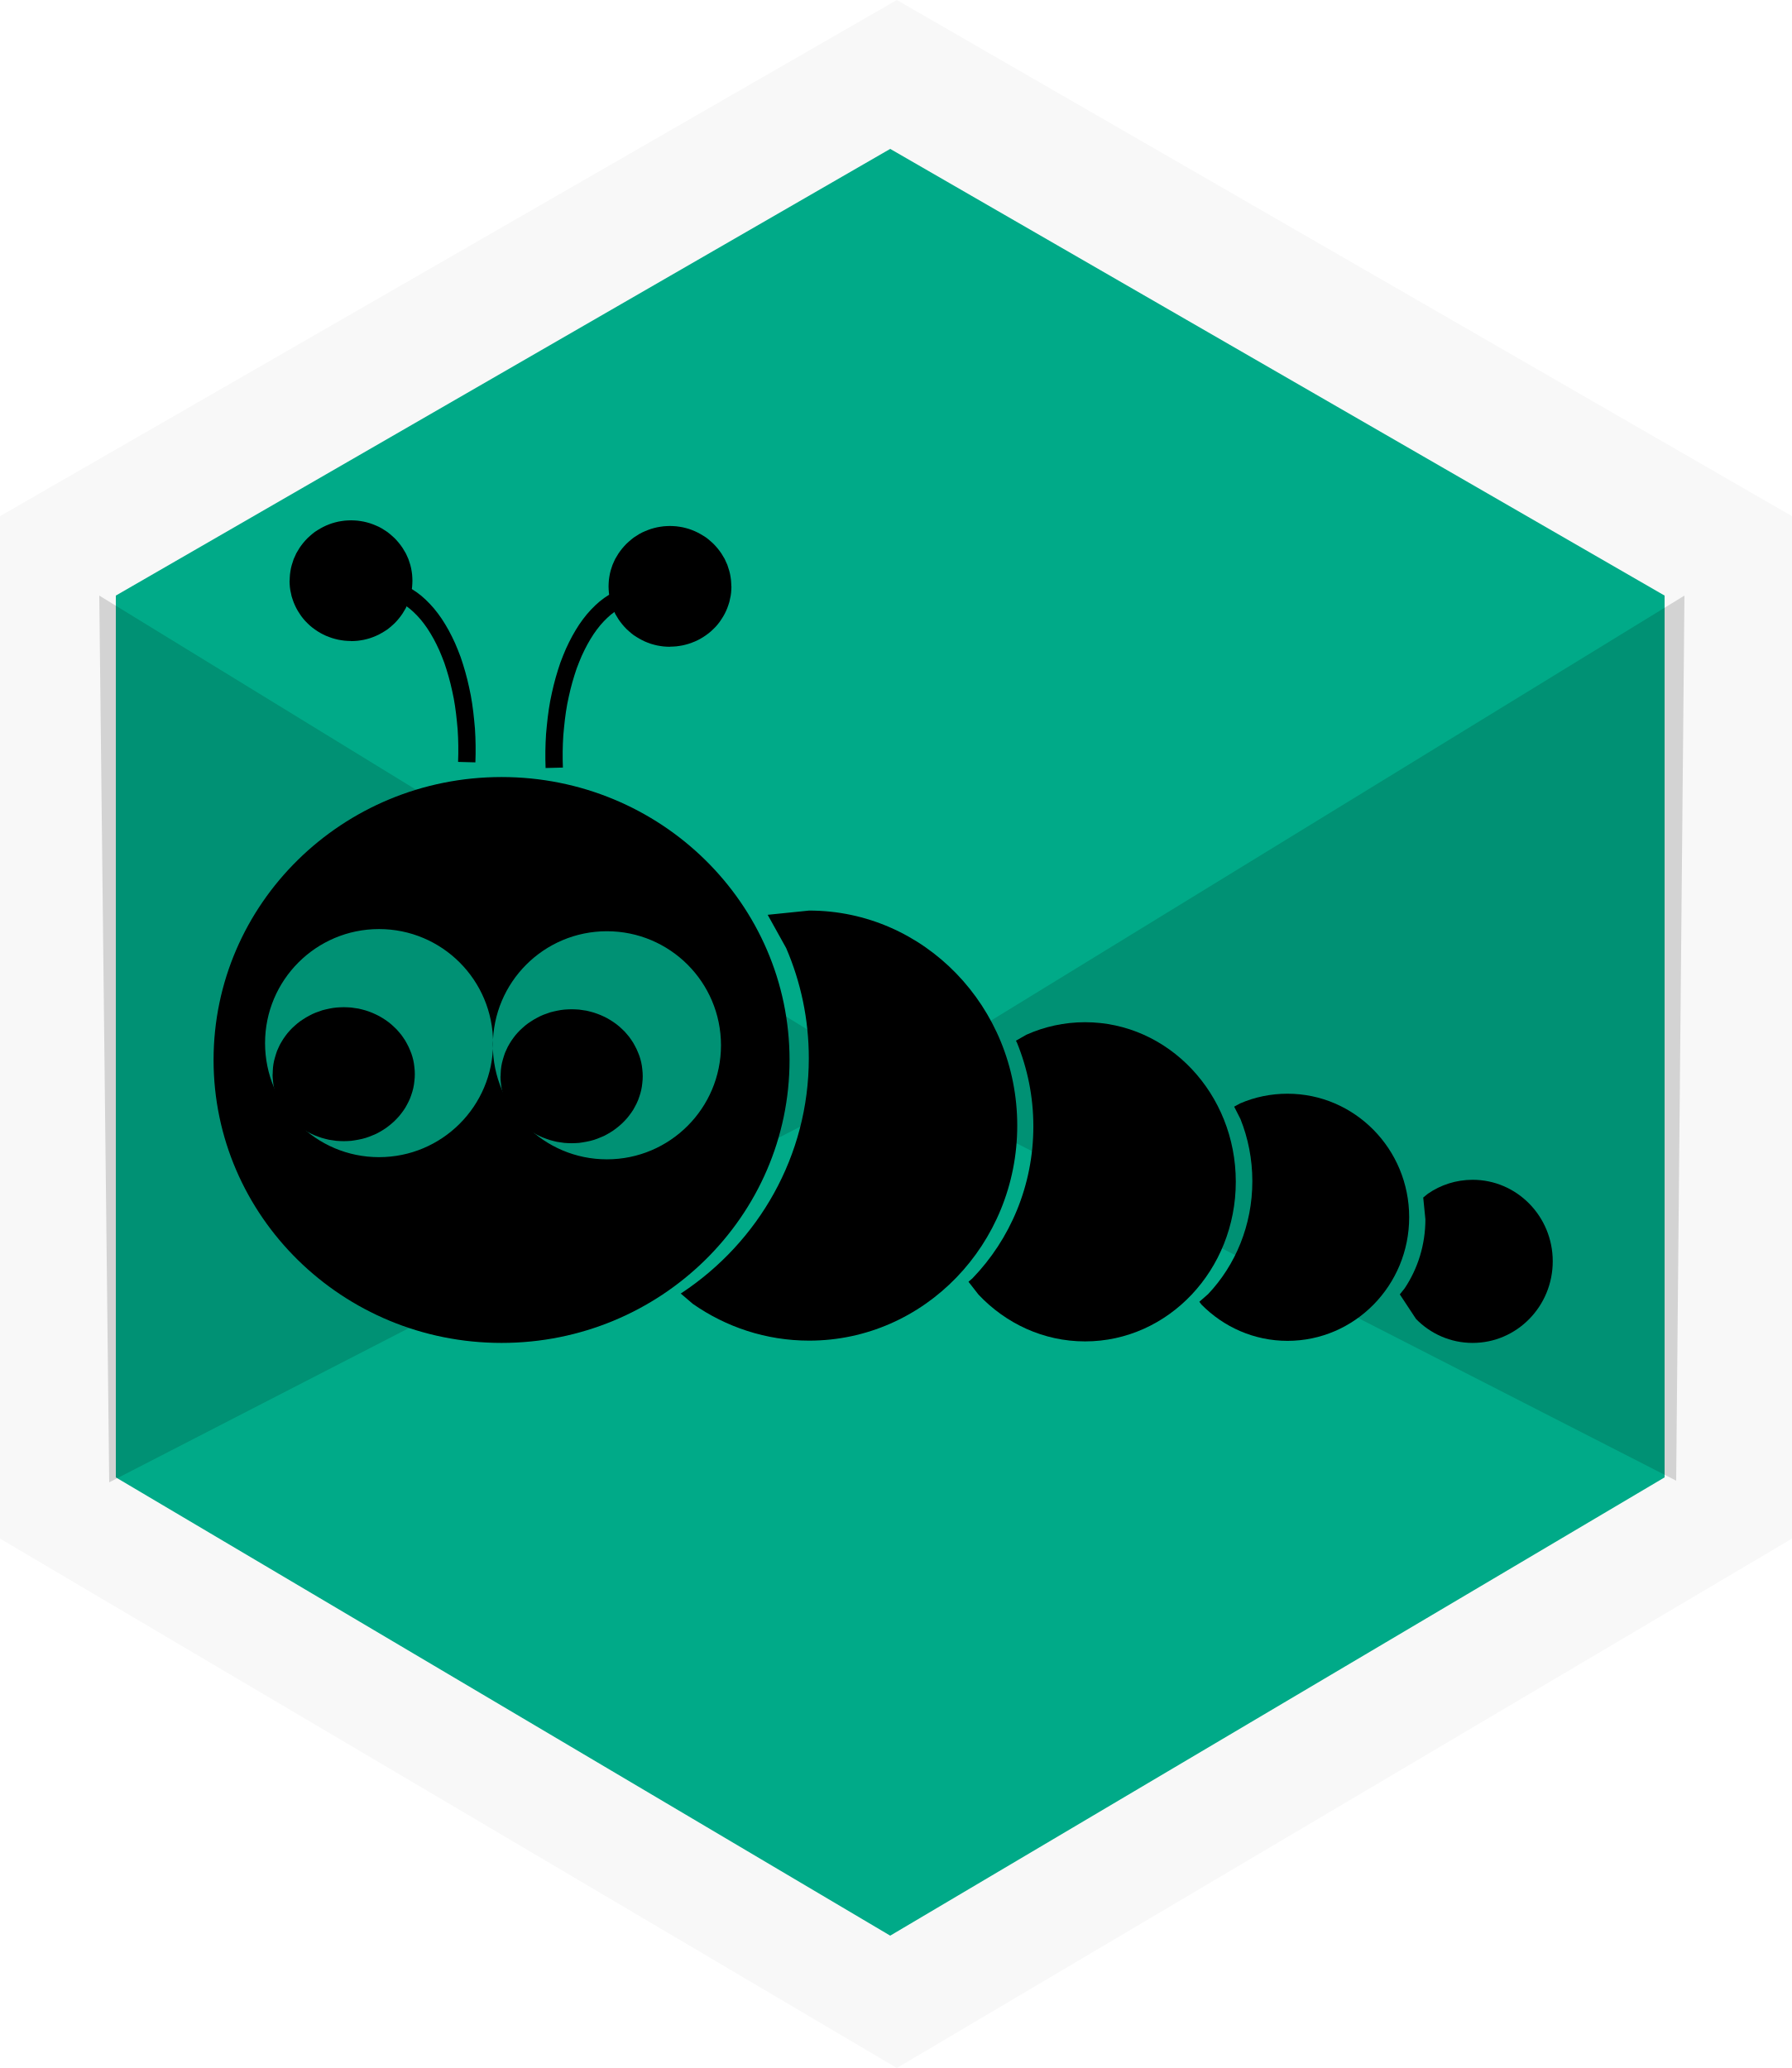
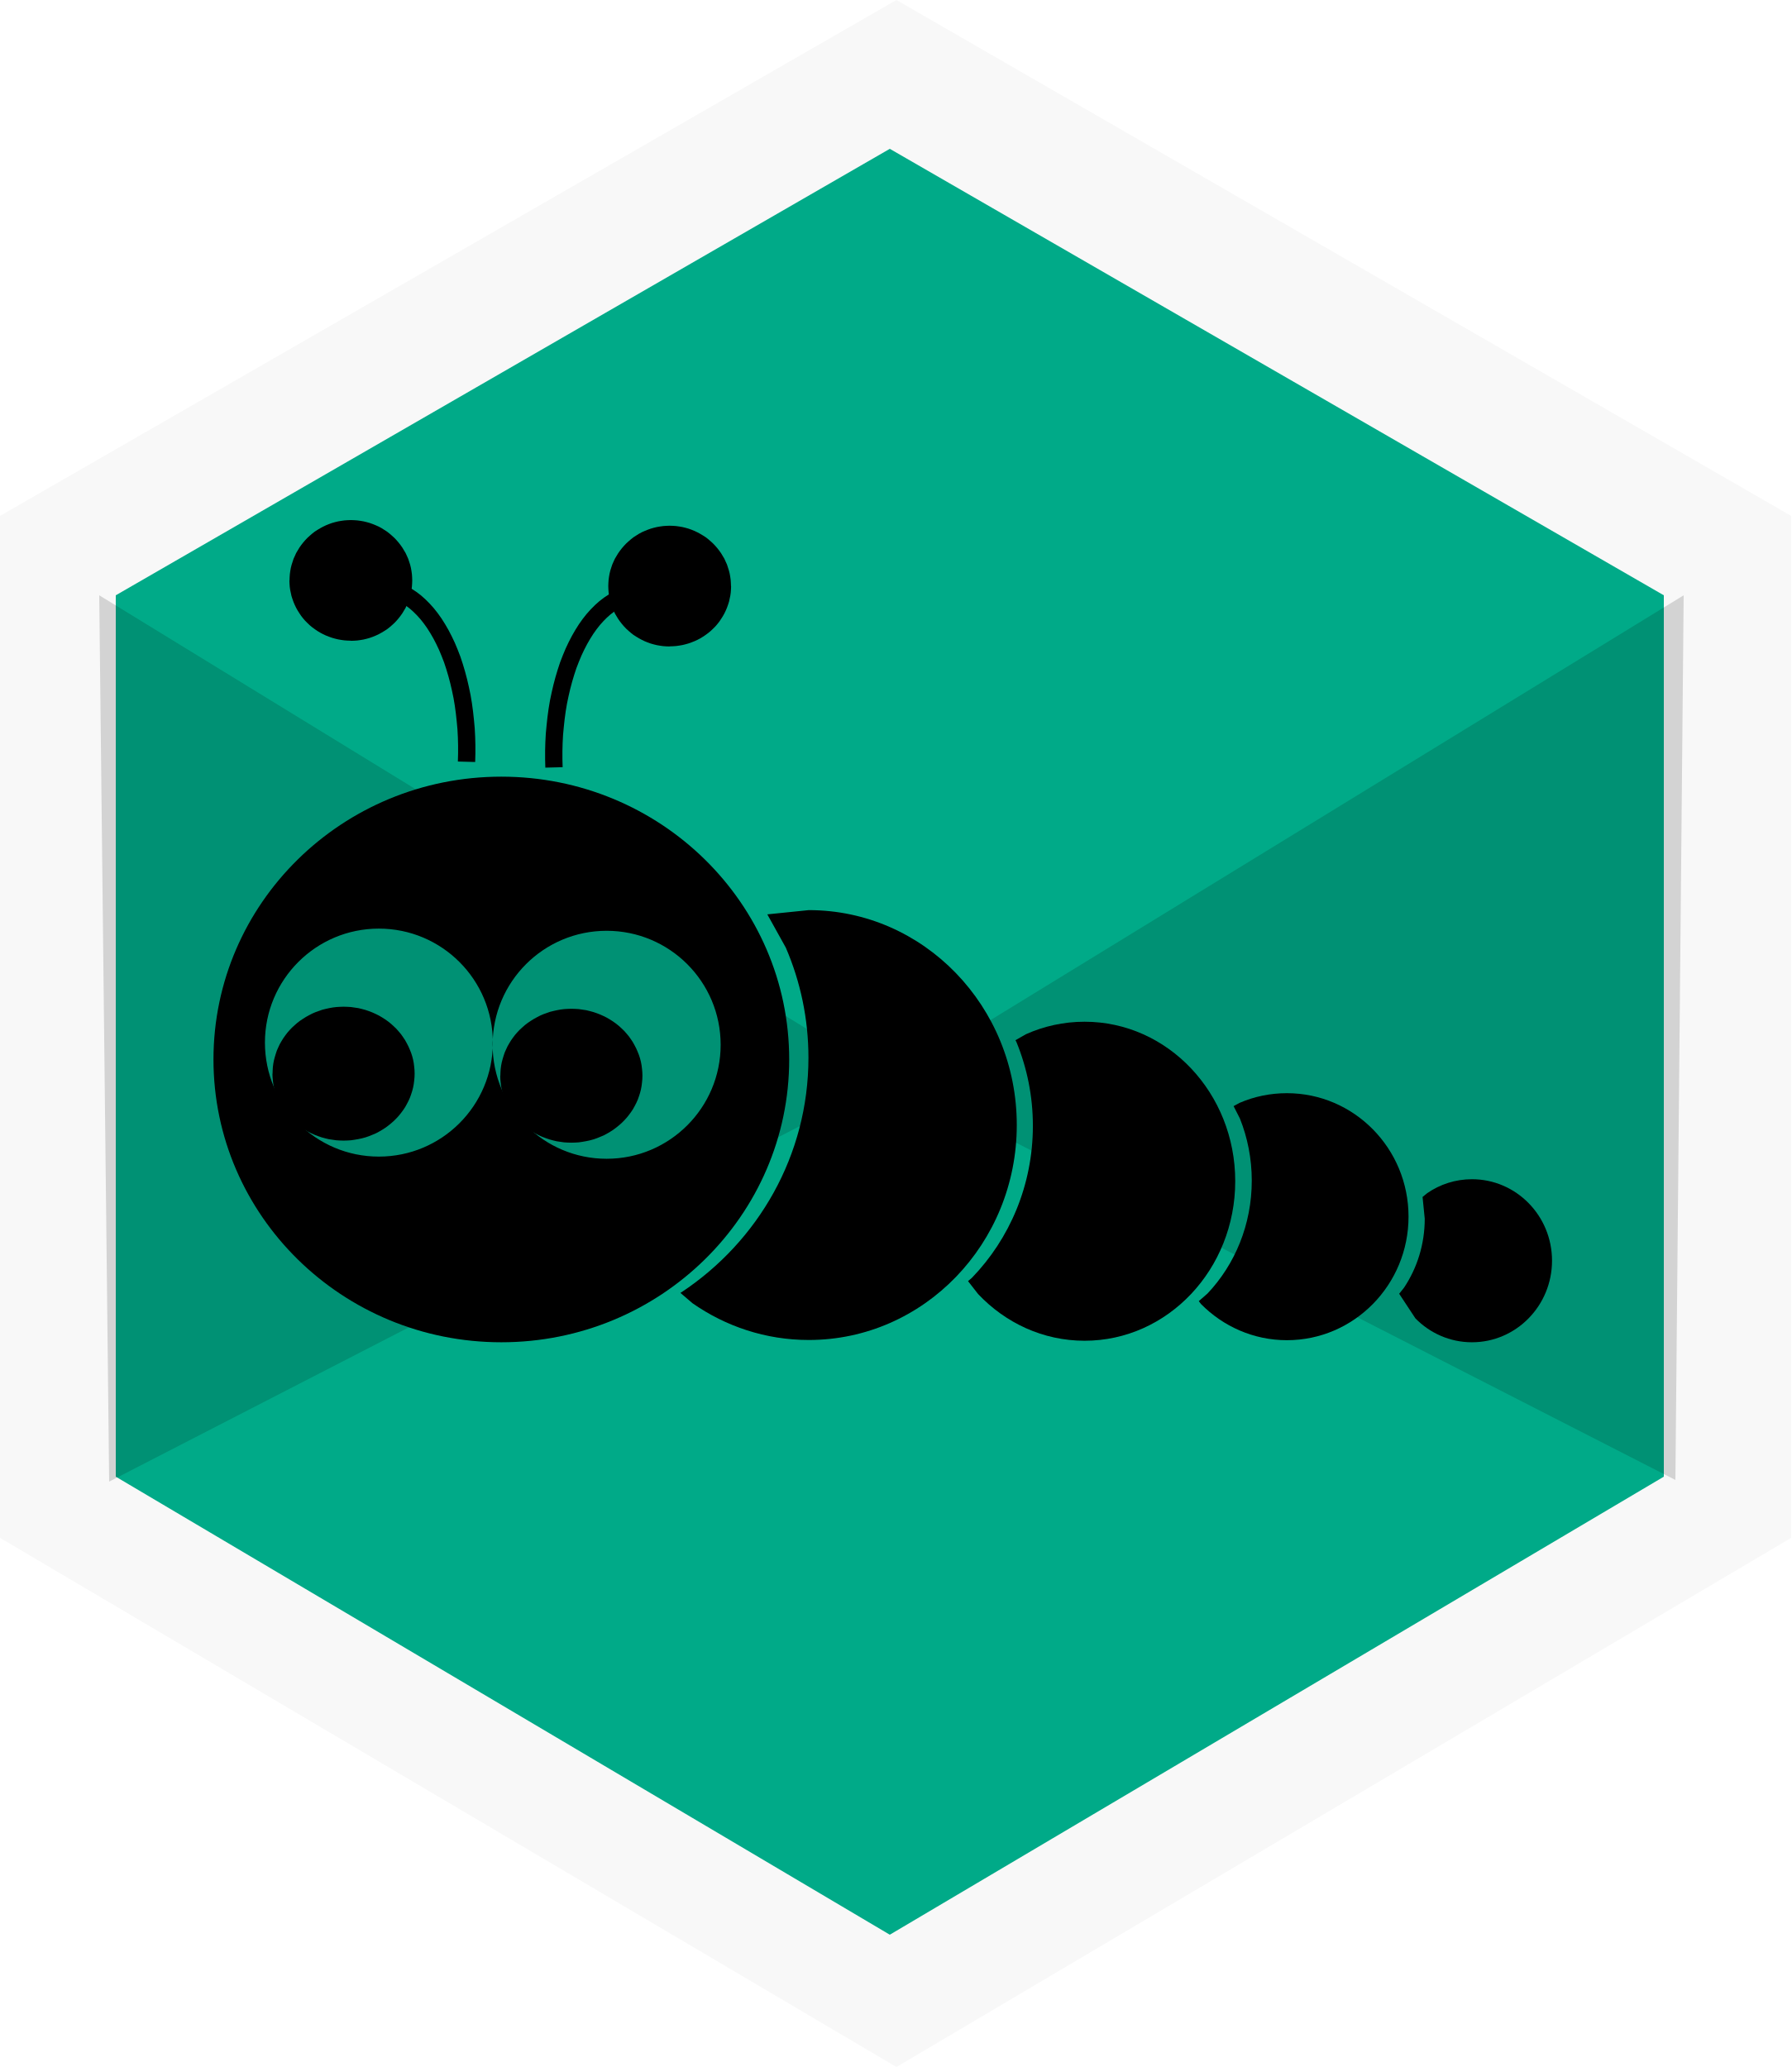
- <svg xmlns="http://www.w3.org/2000/svg" xmlns:ns1="http://xml.openoffice.org/svg/export" style="fill-rule:evenodd;stroke-width:28.222;stroke-linejoin:round" version="1.2" width="62.353mm" height="71.968mm" viewBox="8577 1570 6235.283 7196.772" preserveAspectRatio="xMidYMid" xml:space="preserve" id="svg4045">
+ <svg xmlns="http://www.w3.org/2000/svg" xmlns:ns1="http://xml.openoffice.org/svg/export" style="fill-rule:evenodd;stroke-width:28.222;stroke-linejoin:round" version="1.2" width="109.04mm" height="125.854mm" viewBox="8577 1570 10903.977 12585.385" preserveAspectRatio="xMidYMid" xml:space="preserve" id="svg4045">
  <defs class="ClipPathGroup" id="defs3908">
    <clipPath id="presentation_clip_path" clipPathUnits="userSpaceOnUse">
      <rect x="8577" y="1570" width="12304" height="7559" id="rect3902" />
    </clipPath>
    <clipPath id="presentation_clip_path_shrink" clipPathUnits="userSpaceOnUse">
      <rect x="8589" y="1577" width="12280" height="7544" id="rect3905" />
    </clipPath>
  </defs>
  <defs class="TextShapeIndex" id="defs3912">
    <g ns1:slide="id1" ns1:id-list="id3 id4 id5 id6 id7 id8 id9 id10 id11 id12 id13" id="g3910" />
  </defs>
  <defs class="EmbeddedBulletChars" id="defs3944">
    <g id="bullet-char-template-57356" transform="scale(4.8828125e-4,-4.8828125e-4)">
      <path d="M 580,1141 1163,571 580,0 -4,571 580,1141 Z" id="path3914" />
    </g>
    <g id="bullet-char-template-57354" transform="scale(4.8828125e-4,-4.8828125e-4)">
      <path d="m 8,1128 1129,0 L 1137,0 8,0 8,1128 Z" id="path3917" />
    </g>
    <g id="bullet-char-template-10146" transform="scale(4.8828125e-4,-4.8828125e-4)">
      <path d="M 174,0 602,739 174,1481 1456,739 174,0 Z m 1184,739 -1049,607 350,-607 699,0 z" id="path3920" />
    </g>
    <g id="bullet-char-template-10132" transform="scale(4.8828125e-4,-4.8828125e-4)">
      <path d="M 2015,739 1276,0 717,0 l 543,543 -1086,0 0,393 1086,0 -543,545 557,0 741,-742 z" id="path3923" />
    </g>
    <g id="bullet-char-template-10007" transform="scale(4.8828125e-4,-4.8828125e-4)">
      <path d="m 0,-2 c -7,16 -16,29 -25,39 l 381,530 c -94,256 -141,385 -141,387 0,25 13,38 40,38 9,0 21,-2 34,-5 21,4 42,12 65,25 l 27,-13 111,-251 280,301 64,-25 24,25 c 21,-10 41,-24 62,-43 C 886,937 835,863 770,784 769,783 710,716 594,584 L 774,223 c 0,-27 -21,-55 -63,-84 l 16,-20 C 717,90 699,76 672,76 641,76 570,178 457,381 L 164,-76 c -22,-34 -53,-51 -92,-51 -42,0 -63,17 -64,51 -7,9 -10,24 -10,44 0,9 1,19 2,30 z" id="path3926" />
    </g>
    <g id="bullet-char-template-10004" transform="scale(4.8828125e-4,-4.8828125e-4)">
      <path d="M 285,-33 C 182,-33 111,30 74,156 52,228 41,333 41,471 c 0,78 14,145 41,201 34,71 87,106 158,106 53,0 88,-31 106,-94 l 23,-176 c 8,-64 28,-97 59,-98 l 735,706 c 11,11 33,17 66,17 42,0 63,-15 63,-46 l 0,-122 c 0,-36 -10,-64 -30,-84 L 442,47 C 390,-6 338,-33 285,-33 Z" id="path3929" />
    </g>
    <g id="bullet-char-template-9679" transform="scale(4.8828125e-4,-4.8828125e-4)">
      <path d="M 813,0 C 632,0 489,54 383,161 276,268 223,411 223,592 c 0,181 53,324 160,431 106,107 249,161 430,161 179,0 323,-54 432,-161 108,-107 162,-251 162,-431 0,-180 -54,-324 -162,-431 C 1136,54 992,0 813,0 Z" id="path3932" />
    </g>
    <g id="bullet-char-template-8226" transform="scale(4.8828125e-4,-4.8828125e-4)">
      <path d="m 346,457 c -73,0 -137,26 -191,78 -54,51 -81,114 -81,188 0,73 27,136 81,188 54,52 118,78 191,78 73,0 134,-26 185,-79 51,-51 77,-114 77,-187 0,-75 -25,-137 -76,-188 -50,-52 -112,-78 -186,-78 z" id="path3935" />
    </g>
    <g id="bullet-char-template-8211" transform="scale(4.8828125e-4,-4.8828125e-4)">
      <path d="m -4,459 1139,0 0,147 -1139,0 0,-147 z" id="path3938" />
    </g>
    <g id="bullet-char-template-61548" transform="scale(4.8828125e-4,-4.8828125e-4)">
      <path d="m 173,740 c 0,163 58,303 173,419 116,115 255,173 419,173 163,0 302,-58 418,-173 116,-116 174,-256 174,-419 0,-163 -58,-303 -174,-418 C 1067,206 928,148 765,148 601,148 462,206 346,322 231,437 173,577 173,740 Z" id="path3941" />
    </g>
  </defs>
  <defs class="TextEmbeddedBitmaps" id="defs3946" />
-   <g id="g207" transform="matrix(2.176032,0,0,2.176032,-20227.937,-10619.123)">
+   <g id="g207" transform="matrix(3.805345,0,0,3.805345,-41795.757,-19745.782)">
    <g transform="matrix(26.45833,0,0,26.45833,13237.37,5601.538)" id="g4306">
-       <polygon id="polygon4304" points="108.3,93 54.2,125 0,93 0,31.2 54.2,0 108.3,31.2 " class="st0" style="fill:#f8f8f8" />
+       <polygon id="polygon4304" points="0,93 0,31.2 54.2,0 108.3,31.2 108.3,93 54.2,125 " class="st0" style="fill:#f8f8f8" />
    </g>
    <g style="fill:#00aa88" transform="matrix(26.45833,0,0,26.45833,13237.37,5601.538)" id="Mask-2">
      <path d="m 7,36 46.8,-27 46.8,27 0,53.3 L 53.8,117 7,89.3 Z" class="st1" id="path-2-2" style="fill:#00aa88" />
    </g>
    <g transform="matrix(26.45833,0,0,26.45833,13237.37,5601.538)" id="g4315">
      <g class="st2" id="Path-295" style="opacity:0.15">
        <path id="path4310" d="M 101.8,36 54,65.3 101.3,89.5 Z" />
        <path id="path4312" d="M 6,36 53.8,65.3 6.6,89.6 Z" />
      </g>
    </g>
    <g transform="matrix(0.1740371,0,0,0.1740371,12086.158,6160.439)" id="g4043" class="SlideGroup">
      <g id="g4041">
        <g id="container-id1">
          <g clip-path="url(#presentation_clip_path)" class="Slide" id="id1">
            <g id="g4037" class="Page">
              <g id="g3953" class="com.sun.star.drawing.CustomShape">
                <g id="id3">
                  <rect style="fill:none;stroke:none" id="rect3948" height="5201" width="5293" y="3929" x="8577" class="BoundingBox" />
                  <path style="fill:#000000;stroke:none" id="path3950" d="m 12191,5346 c -579,0 -1048,469 -1048,1048 0,578 469,1048 1048,1048 579,0 1048,-470 1048,-1048 0,-579 -469,-1048 -1048,-1048 z m -2094,-20 c -578,0 -1047,469 -1047,1048 0,579 469,1048 1047,1048 579,0 1048,-469 1048,-1048 0,-579 -469,-1048 -1048,-1048 z m 1126,-1397 c 1461,0 2646,1164 2646,2600 0,1435 -1185,2600 -2646,2600 -1462,0 -2646,-1165 -2646,-2600 0,-1436 1184,-2600 2646,-2600 z m -2646,0 z m 5292,5200 z" />
                </g>
              </g>
              <g id="g3960" class="com.sun.star.drawing.CustomShape">
                <g id="id4">
                  <rect style="fill:none;stroke:none" id="rect3955" height="3953" width="3094" y="5156" x="12869" class="BoundingBox" />
                  <path style="fill:#000000;stroke:none" id="path3957" d="m 14049,5156 c 1056,0 1912,884 1912,1976 0,1091 -856,1976 -1912,1976 -396,0 -764,-125 -1069,-338 l -111,-95 10,-6 c 704,-467 1167,-1258 1167,-2156 0,-359 -74,-701 -208,-1012 l -170,-306 z m -1180,0 z m 3092,3952 z" />
                </g>
              </g>
              <g id="g3967" class="com.sun.star.drawing.CustomShape">
                <g id="id5">
                  <rect style="fill:none;stroke:none" id="rect3962" height="2934" width="2457" y="6182" x="15513" class="BoundingBox" />
                  <path style="fill:#000000;stroke:none" id="path3964" d="m 16584,6182 c 765,0 1385,656 1385,1466 0,810 -620,1467 -1385,1467 -383,0 -729,-165 -979,-430 l -92,-118 36,-31 c 346,-358 560,-852 560,-1397 0,-273 -54,-533 -151,-770 l -9,-17 96,-55 c 165,-74 348,-115 539,-115 z m -1071,0 z m 2456,2933 z" />
                </g>
              </g>
              <g id="g3974" class="com.sun.star.drawing.CustomShape">
                <g id="id6">
                  <rect style="fill:none;stroke:none" id="rect3969" height="2272" width="1929" y="6839" x="17634" class="BoundingBox" />
                  <path style="fill:#000000;stroke:none" id="path3971" d="m 18444,6839 c 617,0 1118,508 1118,1135 0,627 -501,1136 -1118,1136 -308,0 -588,-128 -790,-333 l -20,-26 81,-71 c 251,-266 406,-632 406,-1037 0,-203 -39,-396 -109,-571 l -58,-114 55,-30 c 134,-58 281,-89 435,-89 z m -810,0 z m 1928,2271 z" />
                </g>
              </g>
              <g id="g3981" class="com.sun.star.drawing.CustomShape">
                <g id="id7">
                  <rect style="fill:none;stroke:none" id="rect3976" height="1500" width="1407" y="7630" x="19476" class="BoundingBox" />
                  <path style="fill:#000000;stroke:none" id="path3978" d="m 20145,7630 c 406,0 736,335 736,749 0,414 -330,750 -736,750 -203,0 -387,-84 -520,-220 l -149,-226 44,-55 c 121,-181 191,-400 191,-635 l -20,-200 43,-35 c 117,-81 259,-128 411,-128 z m -669,0 z m 1405,1499 z" />
                </g>
              </g>
              <g id="g4001" class="Group">
                <g id="g3992" class="com.sun.star.drawing.CustomShape">
                  <g id="id8">
                    <rect style="fill:none;stroke:none" id="rect3983" height="3111" width="1737" y="2120" x="9251" class="BoundingBox" />
                    <path style="fill:none;stroke:#000000;stroke-width:159;stroke-linejoin:miter" id="path3985" d="m 10118,2200 0,0 41,2 40,6 40,10 40,13 40,18 39,21 38,25 38,29 36,32 36,36 35,39 34,43 32,45 31,49 30,52 28,54 27,57 25,60 24,62 21,64 20,67 18,68 16,69 15,72 12,72 10,74 8,74 7,75 4,76 2,76 0,76 -2,76" />
                    <path style="fill:none;stroke:#000000;stroke-width:159;stroke-linejoin:miter" id="path3987" d="M 9331,2200 Z" />
                    <path style="fill:none;stroke:#000000;stroke-width:159;stroke-linejoin:miter" id="path3989" d="M 10907,5150 Z" />
                  </g>
                </g>
                <g id="g3999" class="com.sun.star.drawing.CustomShape">
                  <g id="id9">
                    <rect style="fill:none;stroke:none" id="rect3994" height="1112" width="1133" y="1570" x="9274" class="BoundingBox" />
                    <path style="fill:#000000;stroke:none" id="path3996" d="m 9276,2125 0,0 1,-29 2,-29 4,-29 5,-28 7,-28 9,-28 9,-28 12,-26 12,-27 15,-25 15,-25 17,-24 18,-23 19,-22 20,-21 22,-20 22,-19 23,-18 25,-16 25,-15 26,-14 27,-13 27,-11 28,-10 28,-8 29,-7 29,-5 29,-4 29,-2 30,-1 0,0 30,1 29,2 29,4 29,5 29,7 28,8 28,10 27,11 27,12 26,14 25,16 25,16 23,18 22,19 22,20 20,21 19,22 18,23 17,24 15,25 15,25 12,26 12,27 9,27 9,28 7,29 5,28 4,29 2,29 1,29 0,0 -1,29 -2,29 -4,29 -5,28 -7,28 -9,28 -9,28 -12,26 -12,27 -15,25 -15,25 -17,24 -18,23 -19,22 -20,21 -22,20 -22,19 -23,18 -25,16 -25,15 -26,14 -27,13 -27,11 -28,10 -28,8 -29,7 -29,5 -29,4 -29,2 -30,1 0,-1 -30,-1 -29,-2 -29,-4 -29,-5 -29,-7 -28,-8 -28,-10 -28,-11 -26,-12 -26,-14 -25,-15 -25,-17 -23,-17 -23,-19 -21,-20 -21,-21 -19,-22 -18,-23 -16,-24 -16,-25 -14,-25 -13,-27 -11,-26 -10,-28 -9,-28 -6,-28 -6,-28 -4,-29 -2,-29 -1,-29 z m 0,-555 z m 1130,1111 z" />
                  </g>
                </g>
              </g>
              <g id="g4008" class="com.sun.star.drawing.CustomShape">
                <g id="id10">
                  <rect style="fill:none;stroke:none" id="rect4003" height="1234" width="1310" y="6044" x="9119" class="BoundingBox" />
                  <path style="fill:#000000;stroke:none" id="path4005" d="m 9120,6660 0,0 1,-31 2,-31 4,-31 6,-31 8,-30 9,-30 10,-30 13,-29 13,-28 16,-28 16,-26 19,-27 19,-25 21,-24 22,-23 24,-22 24,-21 26,-20 27,-18 27,-17 29,-16 29,-15 30,-13 31,-11 31,-11 32,-8 32,-7 33,-6 33,-4 33,-2 33,-1 0,0 34,1 34,2 34,5 34,5 33,8 33,9 32,11 31,12 31,14 30,15 29,17 28,18 28,20 26,21 24,22 24,23 22,25 21,25 19,27 18,27 16,29 15,29 13,30 12,30 10,31 8,31 6,32 4,32 3,32 1,32 0,0 -1,32 -3,32 -4,32 -6,32 -8,31 -10,31 -11,31 -13,29 -15,29 -16,29 -18,27 -20,27 -20,25 -23,25 -23,23 -25,22 -26,21 -27,20 -28,18 -29,17 -30,16 -31,13 -32,13 -32,11 -33,9 -33,7 -34,6 -34,5 -34,2 -34,1 0,0 -34,-1 -34,-2 -34,-5 -34,-5 -33,-8 -33,-9 -32,-11 -32,-12 -31,-14 -30,-15 -29,-17 -28,-18 -27,-20 -26,-21 -25,-22 -24,-23 -22,-25 -21,-25 -19,-27 -18,-27 -16,-29 -15,-29 -13,-30 -12,-30 -9,-31 -9,-31 -6,-32 -4,-32 -3,-32 -1,-32 z m 0,-616 z m 1308,1232 z" />
                </g>
              </g>
              <g id="g4015" class="com.sun.star.drawing.CustomShape">
                <g id="id11">
                  <rect style="fill:none;stroke:none" id="rect4010" height="1233" width="1310" y="6063" x="11213" class="BoundingBox" />
                  <path style="fill:#000000;stroke:none" id="path4012" d="m 11214,6679 0,0 1,-31 2,-31 4,-31 6,-31 8,-30 9,-30 10,-30 13,-29 13,-28 16,-28 16,-26 19,-27 19,-25 21,-24 22,-23 24,-22 24,-21 26,-20 27,-18 27,-17 29,-16 29,-15 30,-13 31,-11 31,-11 32,-8 32,-7 33,-6 33,-4 33,-2 33,-1 0,0 34,1 34,2 34,5 34,5 33,8 33,9 32,11 31,12 31,14 30,15 29,17 28,18 28,20 26,21 24,22 24,23 22,25 21,25 19,27 18,27 16,29 15,29 13,30 12,30 10,31 8,31 6,32 4,32 3,32 1,32 0,0 -1,32 -3,32 -4,32 -6,32 -8,31 -10,31 -11,31 -13,29 -15,29 -16,29 -18,27 -20,27 -20,25 -23,25 -23,23 -25,22 -26,21 -27,20 -28,18 -29,17 -30,16 -31,13 -32,13 -32,11 -33,9 -33,7 -34,6 -34,5 -34,2 -34,1 0,0 -34,-1 -34,-2 -34,-5 -34,-5 -33,-8 -33,-9 -32,-11 -32,-12 -31,-14 -30,-15 -29,-17 -28,-18 -27,-20 -26,-21 -25,-22 -24,-23 -22,-25 -21,-25 -19,-27 -18,-27 -16,-29 -15,-29 -13,-30 -12,-30 -9,-31 -9,-31 -6,-32 -4,-32 -3,-32 -1,-32 z m 0,-616 z m 1308,1232 z" />
                </g>
              </g>
              <g id="g4035" class="Group">
                <g id="g4026" class="com.sun.star.drawing.CustomShape">
                  <g id="id12">
                    <rect style="fill:none;stroke:none" id="rect4017" height="3111" width="1737" y="2172" x="11623" class="BoundingBox" />
                    <path style="fill:none;stroke:#000000;stroke-width:159;stroke-linejoin:miter" id="path4019" d="m 12492,2252 0,0 -41,2 -40,6 -40,10 -40,13 -40,18 -39,21 -38,25 -38,29 -36,32 -36,36 -35,39 -34,43 -32,45 -31,49 -30,52 -28,54 -27,57 -25,60 -24,62 -21,64 -20,67 -18,68 -16,69 -15,72 -12,72 -10,74 -8,74 -7,75 -4,76 -2,76 0,76 2,76" />
                    <path style="fill:none;stroke:#000000;stroke-width:159;stroke-linejoin:miter" id="path4021" d="M 13279,2252 Z" />
                    <path style="fill:none;stroke:#000000;stroke-width:159;stroke-linejoin:miter" id="path4023" d="M 11703,5202 Z" />
                  </g>
                </g>
                <g id="g4033" class="com.sun.star.drawing.CustomShape">
                  <g id="id13">
                    <rect style="fill:none;stroke:none" id="rect4028" height="1112" width="1132" y="1622" x="12204" class="BoundingBox" />
                    <path style="fill:#000000;stroke:none" id="path4030" d="m 13334,2177 0,0 -1,-29 -2,-29 -4,-29 -5,-28 -7,-28 -9,-28 -9,-28 -12,-26 -12,-27 -15,-25 -15,-25 -17,-24 -18,-23 -19,-22 -20,-21 -22,-20 -22,-19 -23,-18 -25,-16 -25,-15 -26,-14 -27,-13 -27,-11 -28,-10 -28,-8 -29,-7 -29,-5 -29,-4 -29,-2 -30,-1 0,0 -30,1 -29,2 -29,4 -29,5 -29,7 -28,8 -28,10 -27,11 -27,12 -26,14 -25,16 -25,16 -23,18 -22,19 -22,20 -20,21 -19,22 -18,23 -17,24 -15,25 -15,25 -12,26 -12,27 -9,27 -9,28 -7,29 -5,28 -4,29 -2,29 -1,29 0,0 1,29 2,29 4,29 5,28 7,28 9,28 9,28 12,26 12,27 15,25 15,25 17,24 18,23 19,22 20,21 22,20 22,19 23,18 25,16 25,15 26,14 27,13 27,11 28,10 28,8 29,7 29,5 29,4 29,2 30,1 0,-1 30,-1 29,-2 29,-4 29,-5 29,-7 28,-8 28,-10 28,-11 26,-12 26,-14 25,-15 25,-17 23,-17 23,-19 21,-20 21,-21 19,-22 18,-23 16,-24 16,-25 14,-25 13,-27 11,-26 10,-28 9,-28 6,-28 6,-28 4,-29 2,-29 1,-29 z m 0,-555 z m -1130,1111 z" />
                  </g>
                </g>
              </g>
            </g>
          </g>
        </g>
      </g>
    </g>
  </g>
  <style id="style4300" type="text/css">
	.st0{fill:#F8F8F8;}
	.st1{fill:#F26522;}
	.st2{opacity:0.15;}
	.st3{fill:#231F20;}
</style>
</svg>
